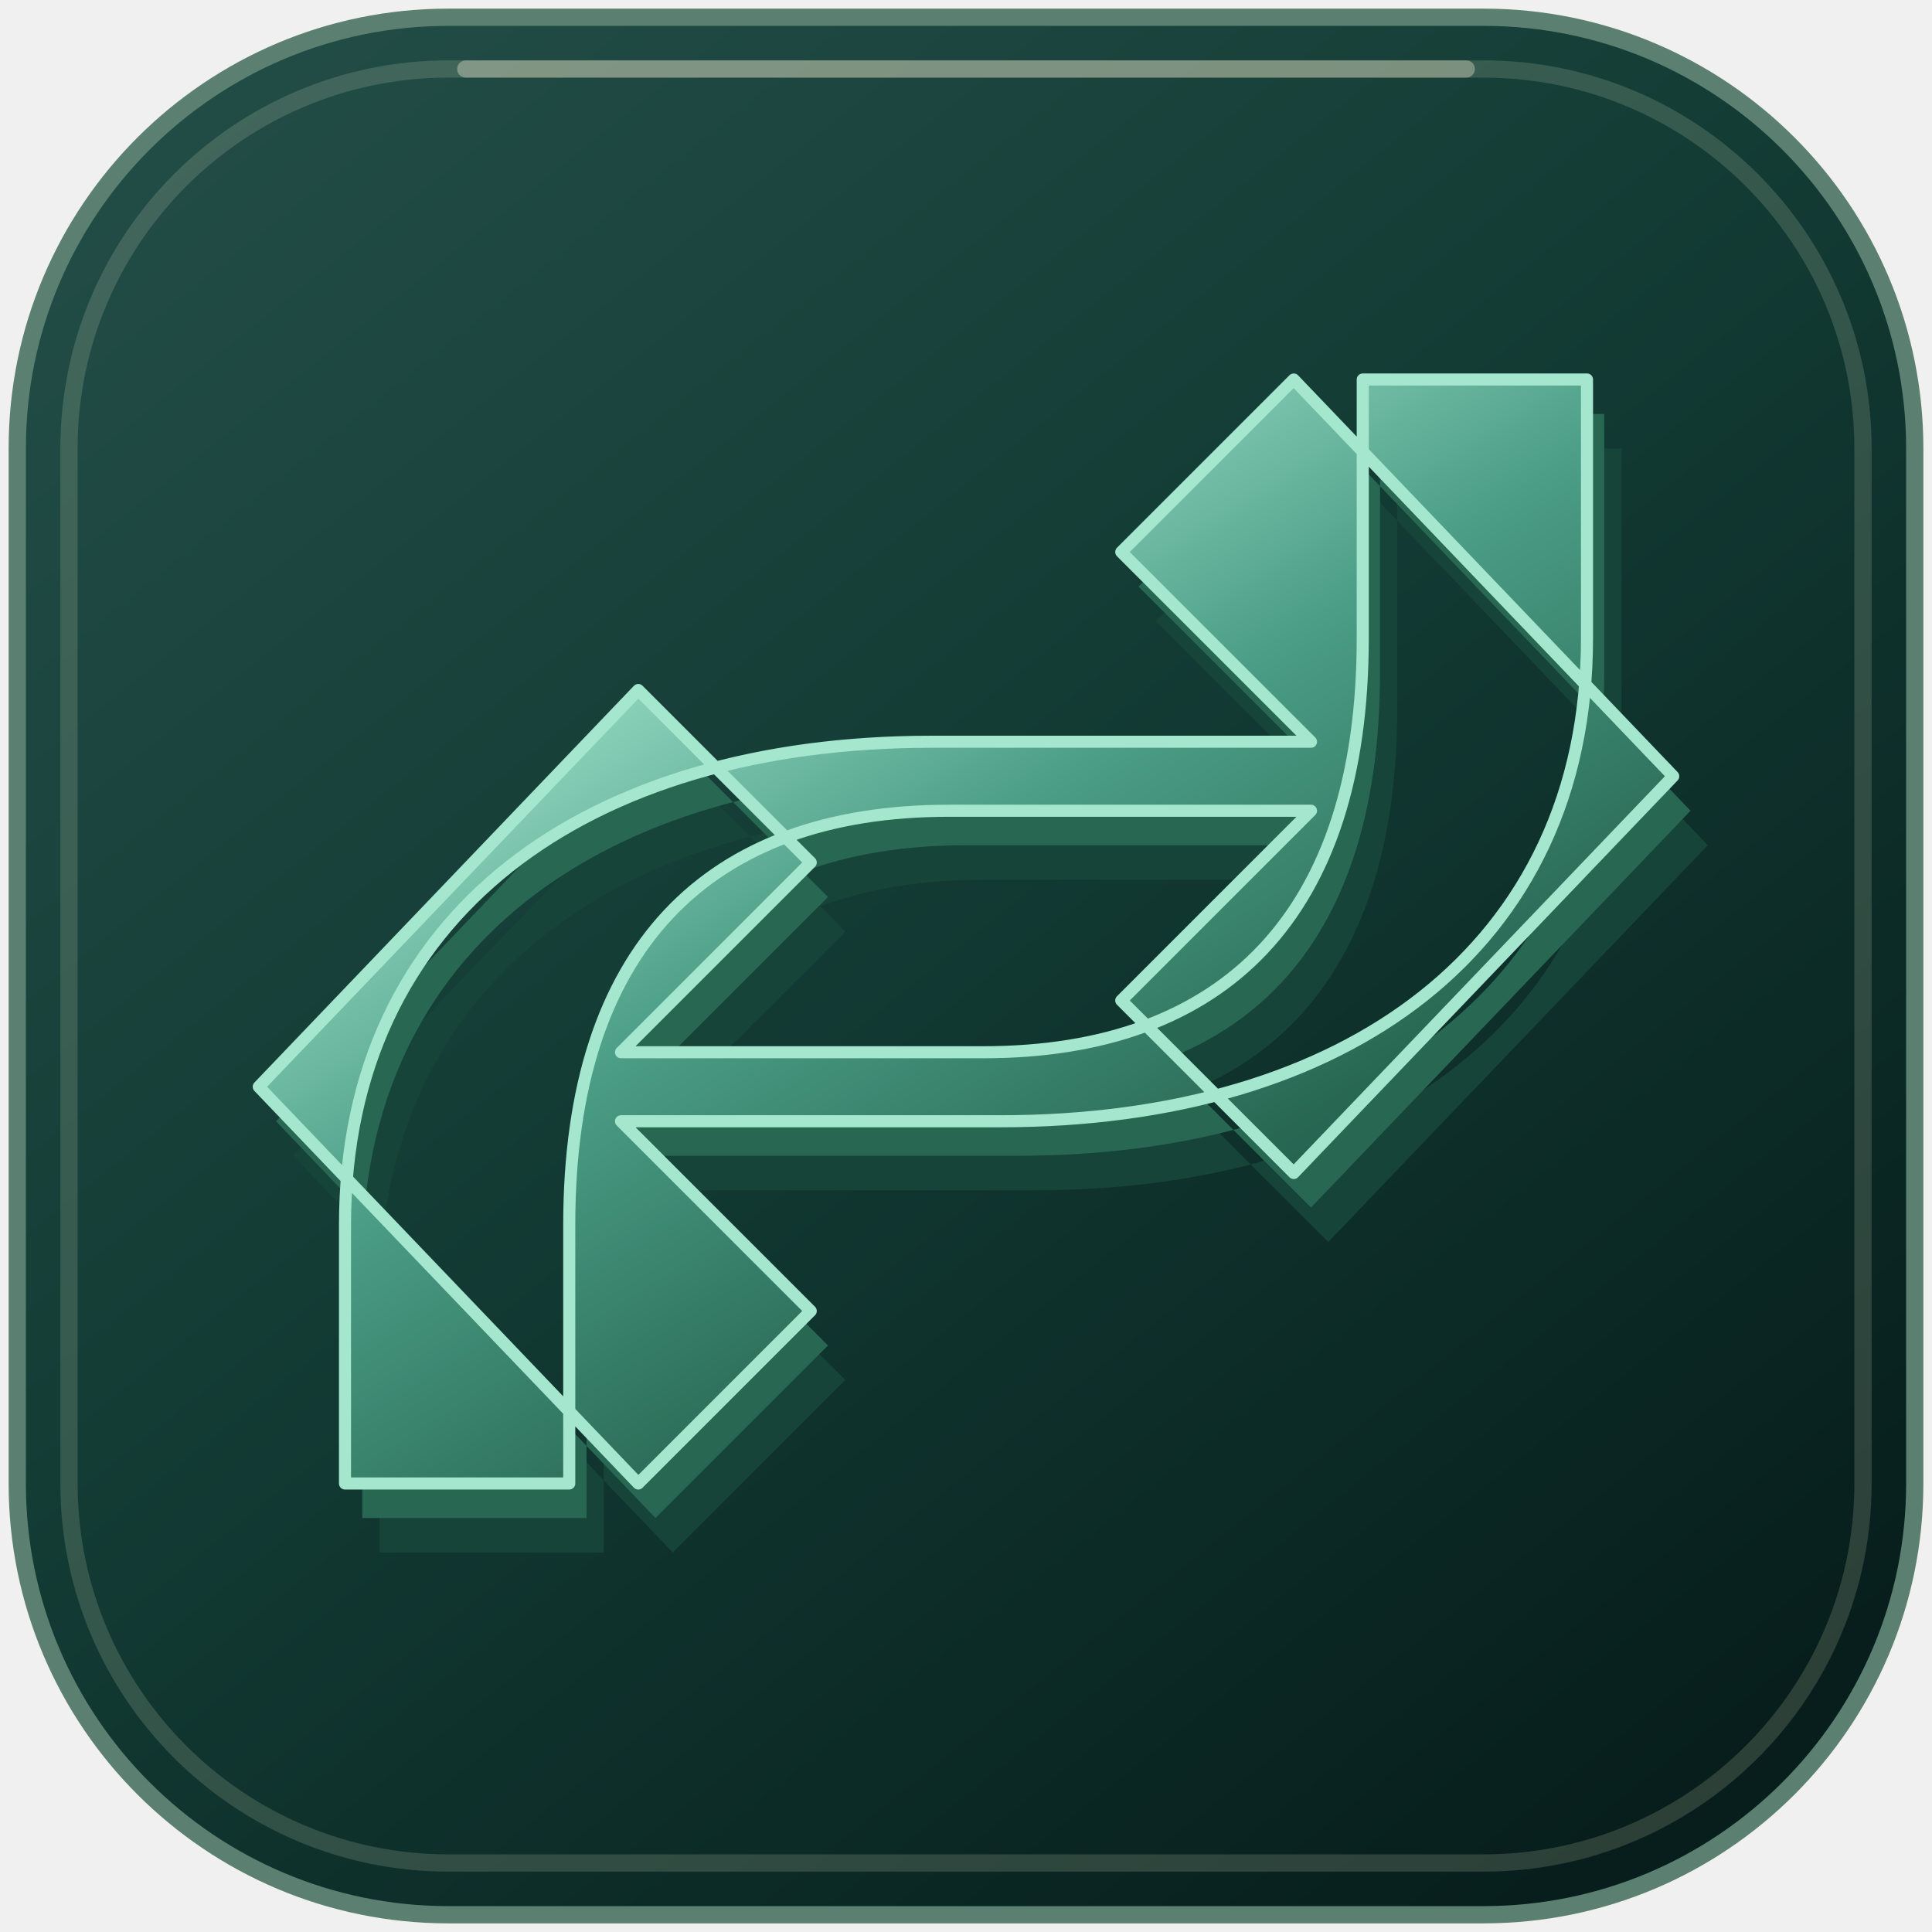
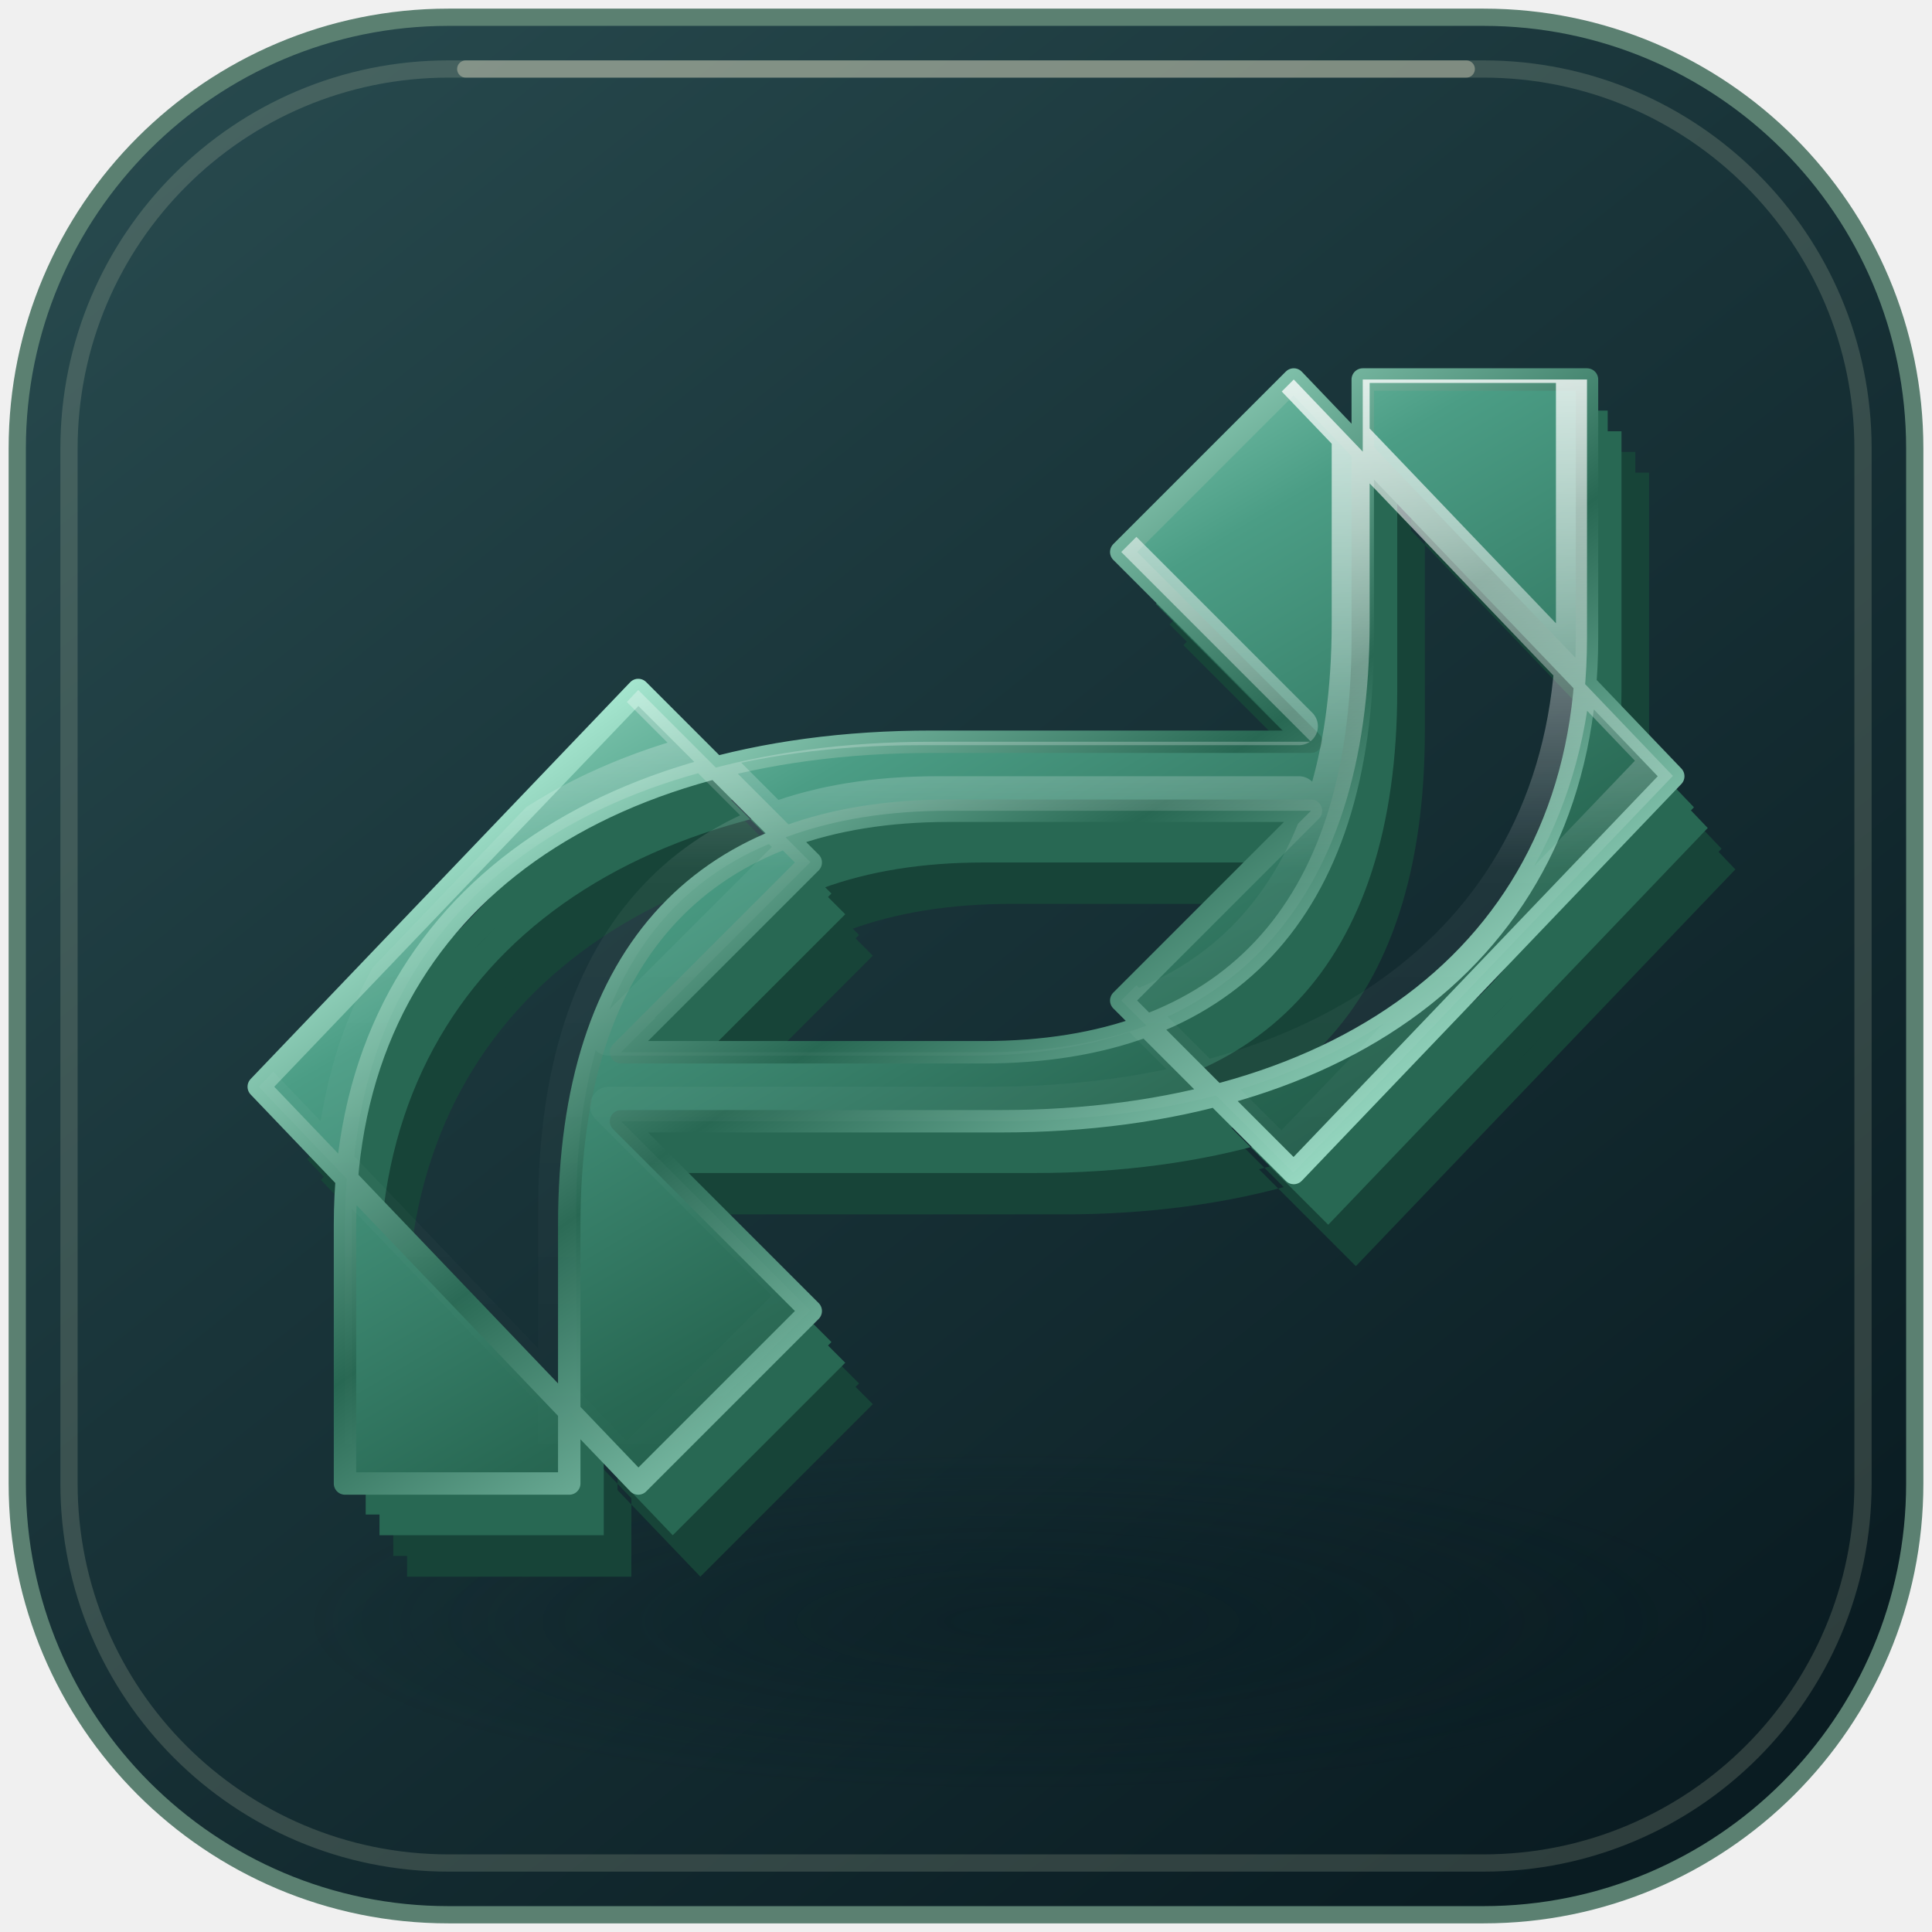
<svg xmlns="http://www.w3.org/2000/svg" viewBox="0 0 112 112" role="img" aria-label="DENTAYA">
  <defs>
-     <linearGradient id="dy-16-icon-face" x1="0" y1="0" x2=".8" y2="1" gradientUnits="objectBoundingBox">
+     <linearGradient id="dy-16-icon-face" x1="0" y1="0" x2=".75" y2="1">
      <stop offset="0" stop-color="#E8FFF5" />
-       <stop offset=".22" stop-color="#A5E6CF" />
-       <stop offset=".5" stop-color="#4B9D85" />
-       <stop offset=".77" stop-color="#286853" />
+       <stop offset=".19" stop-color="#A5E6CF" />
+       <stop offset=".42" stop-color="#4B9D85" />
+       <stop offset=".72" stop-color="#286853" />
+       <stop offset="1" stop-color="#174438" />
+     </linearGradient>
+     <linearGradient id="dy-16-icon-bevel" x1="0" y1="0" x2=".9" y2="1">
+       <stop stop-color="#FFFFFF" />
+       <stop offset=".28" stop-color="#A5E6CF" />
+       <stop offset=".53" stop-color="#286853" />
+       <stop offset=".8" stop-color="#A5E6CF" />
      <stop offset="1" stop-color="#174438" />
    </linearGradient>
    <linearGradient id="dy-16-icon-tile" x2=".8" y2="1">
-       <stop stop-color="#244F48" />
-       <stop offset=".48" stop-color="#133C35" />
-       <stop offset="1" stop-color="#071E1C" />
+       <stop stop-color="#294C50" />
+       <stop offset=".48" stop-color="#193439" />
+       <stop offset="1" stop-color="#0A1C22" />
    </linearGradient>
+     <radialGradient id="dy-16-icon-shadow">
+       <stop stop-color="#061A20" stop-opacity=".36" />
+       <stop offset="1" stop-color="#061A20" stop-opacity="0" />
+     </radialGradient>
+     <linearGradient id="dy-16-icon-shine" x1="0" y1="0" x2="0" y2="1">
+       <stop stop-color="#FFFFFF" stop-opacity=".8" />
+       <stop offset=".46" stop-color="#FFFFFF" stop-opacity=".05" />
+       <stop offset="1" stop-color="#FFFFFF" stop-opacity="0" />
+     </linearGradient>
+     <clipPath id="dy-16-icon-clip">
+       <path fill="#FFFFFF" fill-rule="evenodd" d="M12 65C12 47 26 37 46 37H68L57 26L67 16L89 39L67 62L57 52L68 41H47C33 41 25 49 25 65V80H12ZM7 57L29 34L39 44L28 55H49C63 55 71 47 71 31V16H84V31C84 49 70 59 50 59H28L39 70L29 80Z" />
+     </clipPath>
  </defs>
  <rect x="1" y="1" width="110" height="110" rx="25" fill="url(#dy-16-icon-tile)" stroke="#5B8071" stroke-width="1" />
  <rect x="4" y="4" width="104" height="104" rx="22" fill="none" stroke="#DFE8C7" stroke-opacity=".17" />
  <path d="M27 4H85" stroke="#F8F1D3" stroke-opacity=".35" stroke-linecap="round" />
  <g transform="translate(8 6)">
-     <g data-material="jade" data-depth="vector">
-       <g transform="translate(2 4)">
+     <g data-material="jade" data-depth="vector" data-bevel="machined">
+       <ellipse cx="51" cy="88" rx="42" ry="10" fill="url(#dy-16-icon-shadow)" />
+       <g transform="translate(3.6 5.4)">
        <path fill="#174438" fill-rule="evenodd" d="M12 65C12 47 26 37 46 37H68L57 26L67 16L89 39L67 62L57 52L68 41H47C33 41 25 49 25 65V80H12ZM7 57L29 34L39 44L28 55H49C63 55 71 47 71 31V16H84V31C84 49 70 59 50 59H28L39 70L29 80Z" />
      </g>
-       <g transform="translate(1 2)">
+       <g transform="translate(2.8 4.2)">
+         <path fill="#174438" fill-rule="evenodd" d="M12 65C12 47 26 37 46 37H68L57 26L67 16L89 39L67 62L57 52L68 41H47C33 41 25 49 25 65V80H12ZM7 57L29 34L39 44L28 55H49C63 55 71 47 71 31V16H84V31C84 49 70 59 50 59H28L39 70L29 80Z" />
+       </g>
+       <g transform="translate(2 3)">
        <path fill="#286853" fill-rule="evenodd" d="M12 65C12 47 26 37 46 37H68L57 26L67 16L89 39L67 62L57 52L68 41H47C33 41 25 49 25 65V80H12ZM7 57L29 34L39 44L28 55H49C63 55 71 47 71 31V16H84V31C84 49 70 59 50 59H28L39 70L29 80Z" />
      </g>
-       <path fill="url(#dy-16-icon-face)" fill-rule="evenodd" stroke="#A5E6CF" stroke-width="0.7" stroke-linejoin="round" d="M12 65C12 47 26 37 46 37H68L57 26L67 16L89 39L67 62L57 52L68 41H47C33 41 25 49 25 65V80H12ZM7 57L29 34L39 44L28 55H49C63 55 71 47 71 31V16H84V31C84 49 70 59 50 59H28L39 70L29 80Z" />
+       <g transform="translate(1.2 1.8)">
+         <path fill="#286853" fill-rule="evenodd" d="M12 65C12 47 26 37 46 37H68L57 26L67 16L89 39L67 62L57 52L68 41H47C33 41 25 49 25 65V80H12ZM7 57L29 34L39 44L28 55H49C63 55 71 47 71 31V16H84V31C84 49 70 59 50 59H28L39 70L29 80Z" />
+       </g>
+       <path fill="url(#dy-16-icon-face)" fill-rule="evenodd" stroke="url(#dy-16-icon-bevel)" stroke-width="1.3" stroke-linejoin="round" d="M12 65C12 47 26 37 46 37H68L57 26L67 16L89 39L67 62L57 52L68 41H47C33 41 25 49 25 65V80H12ZM7 57L29 34L39 44L28 55H49C63 55 71 47 71 31V16H84V31C84 49 70 59 50 59H28L39 70L29 80Z" />
+       <g clip-path="url(#dy-16-icon-clip)">
+         <g transform="translate(-.7 -.9)">
+           <path d="M12 65C12 47 26 37 46 37H68L57 26L67 16L89 39L67 62L57 52L68 41H47C33 41 25 49 25 65V80H12ZM7 57L29 34L39 44L28 55H49C63 55 71 47 71 31V16H84V31C84 49 70 59 50 59H28L39 70L29 80Z" fill="none" fill-rule="evenodd" stroke="url(#dy-16-icon-shine)" stroke-width="2.2" stroke-linejoin="round" />
+         </g>
+       </g>
    </g>
  </g>
</svg>
